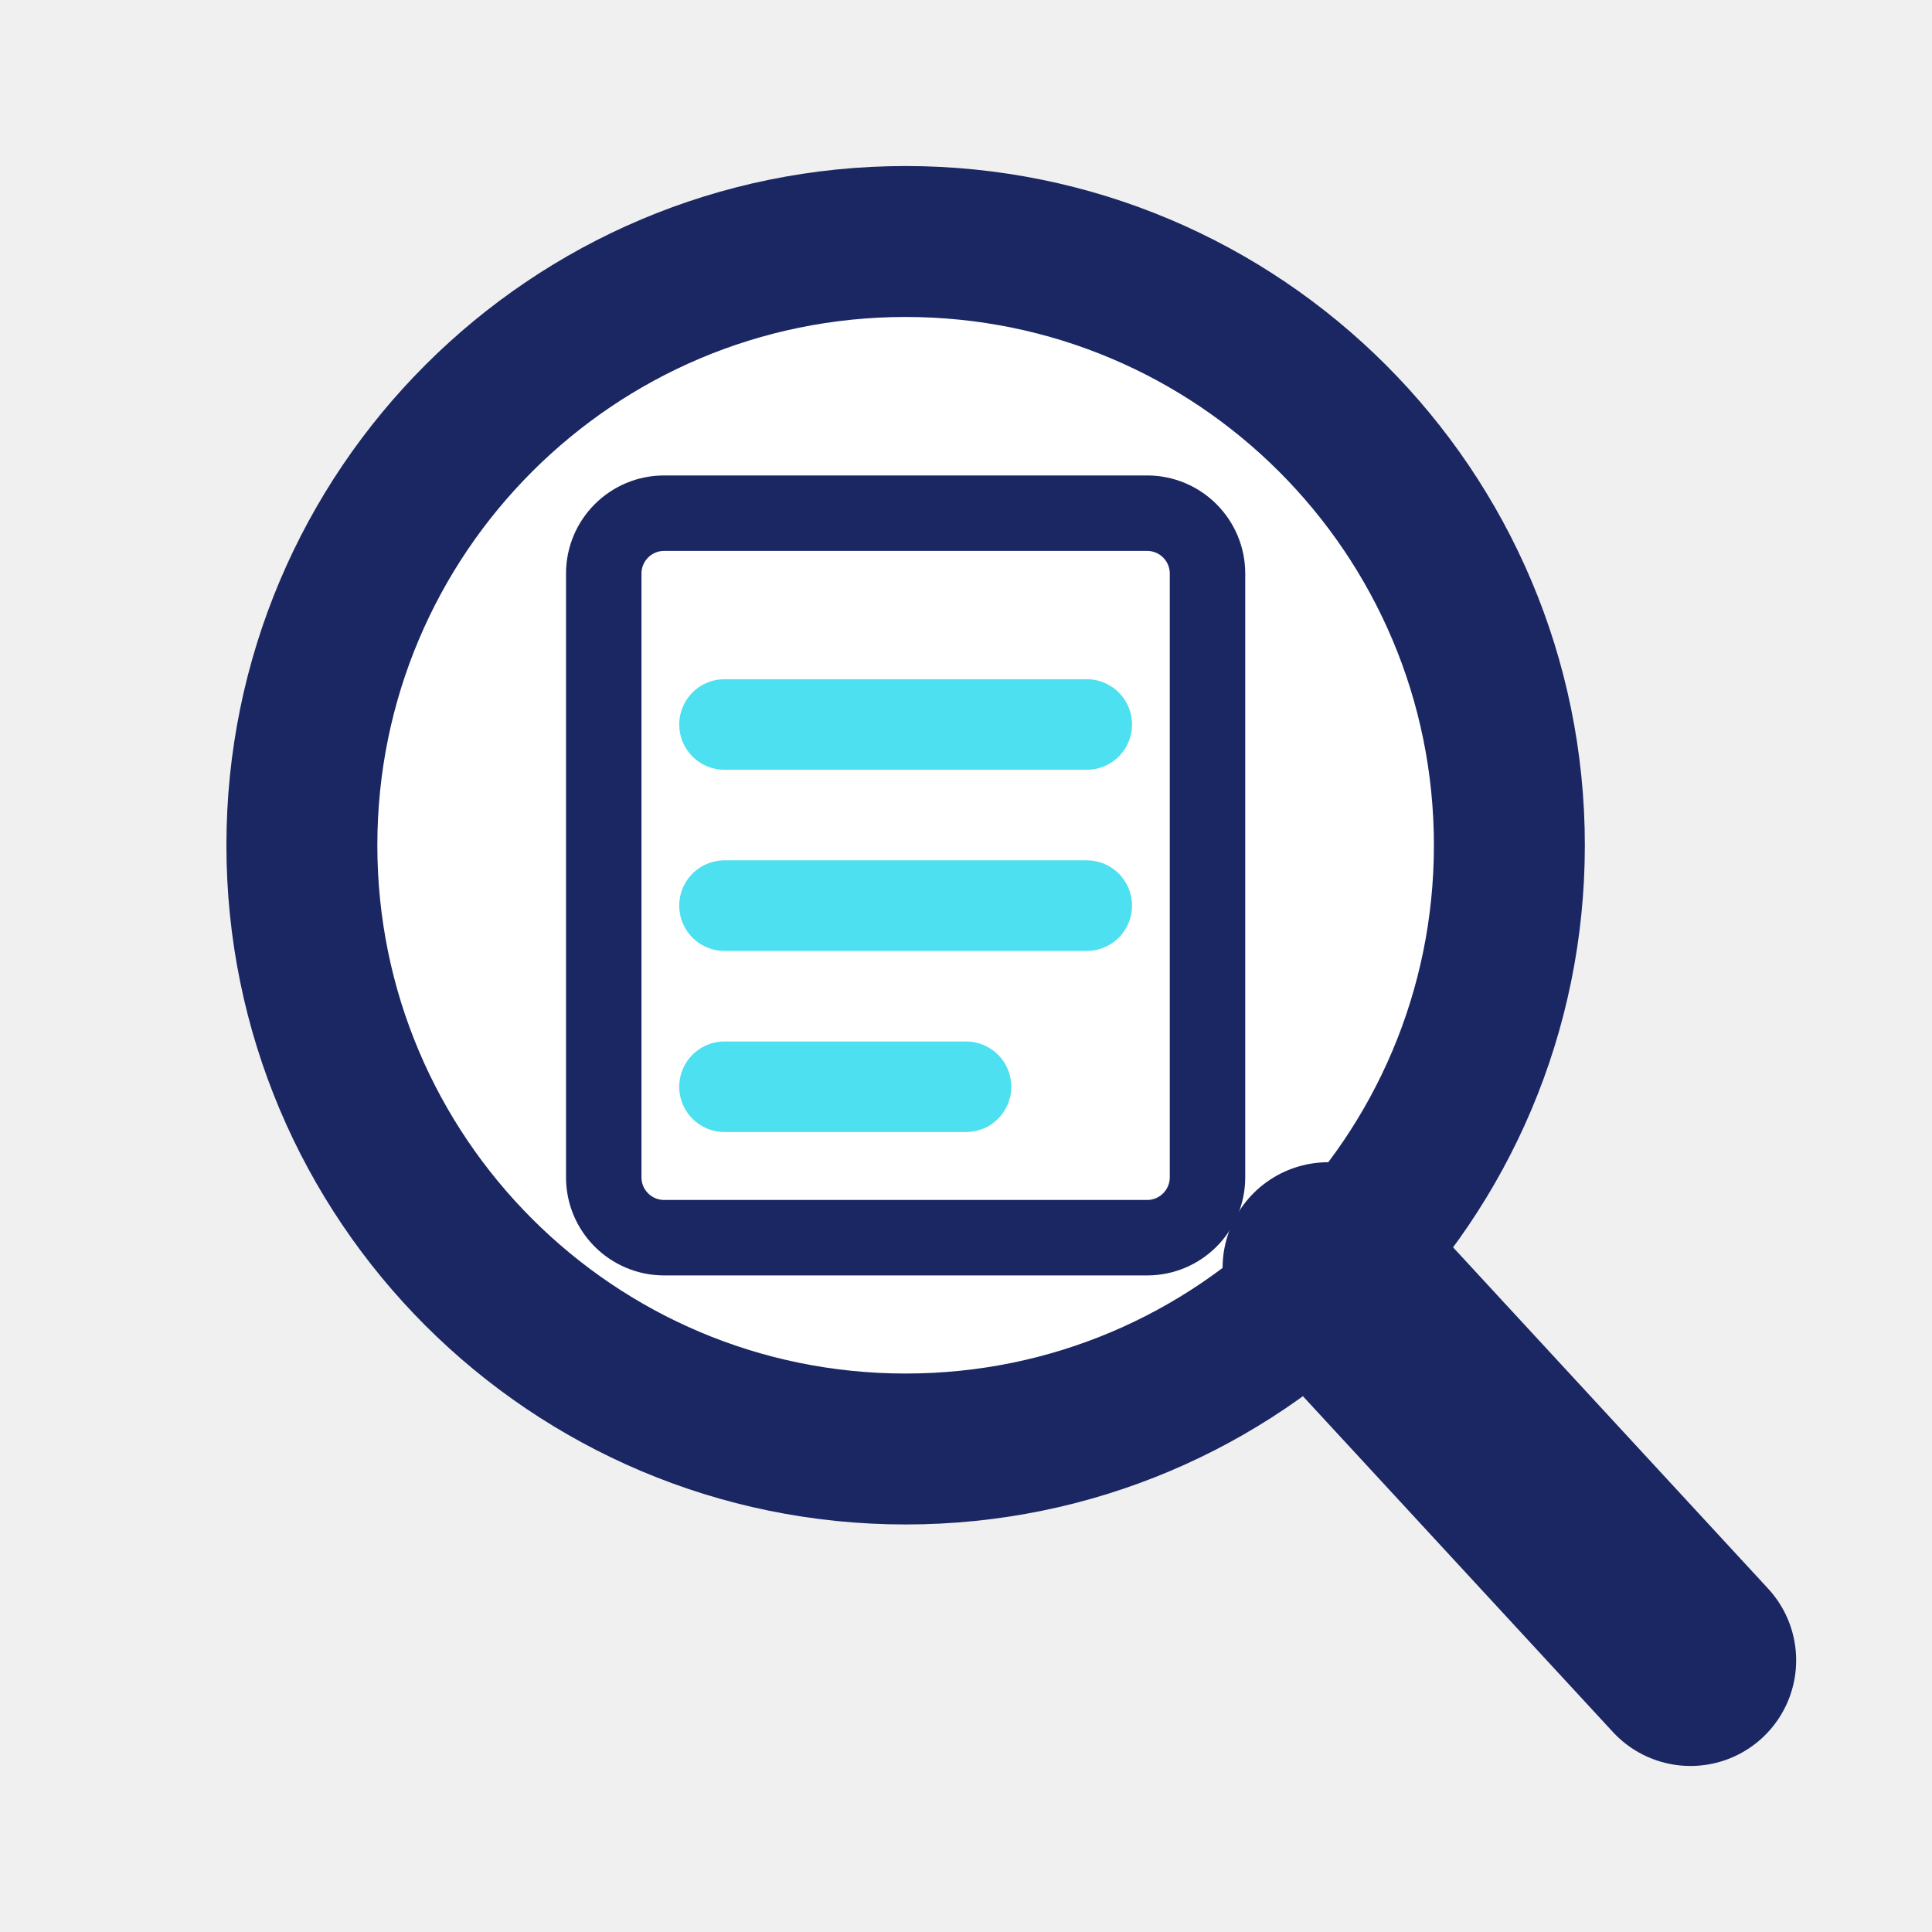
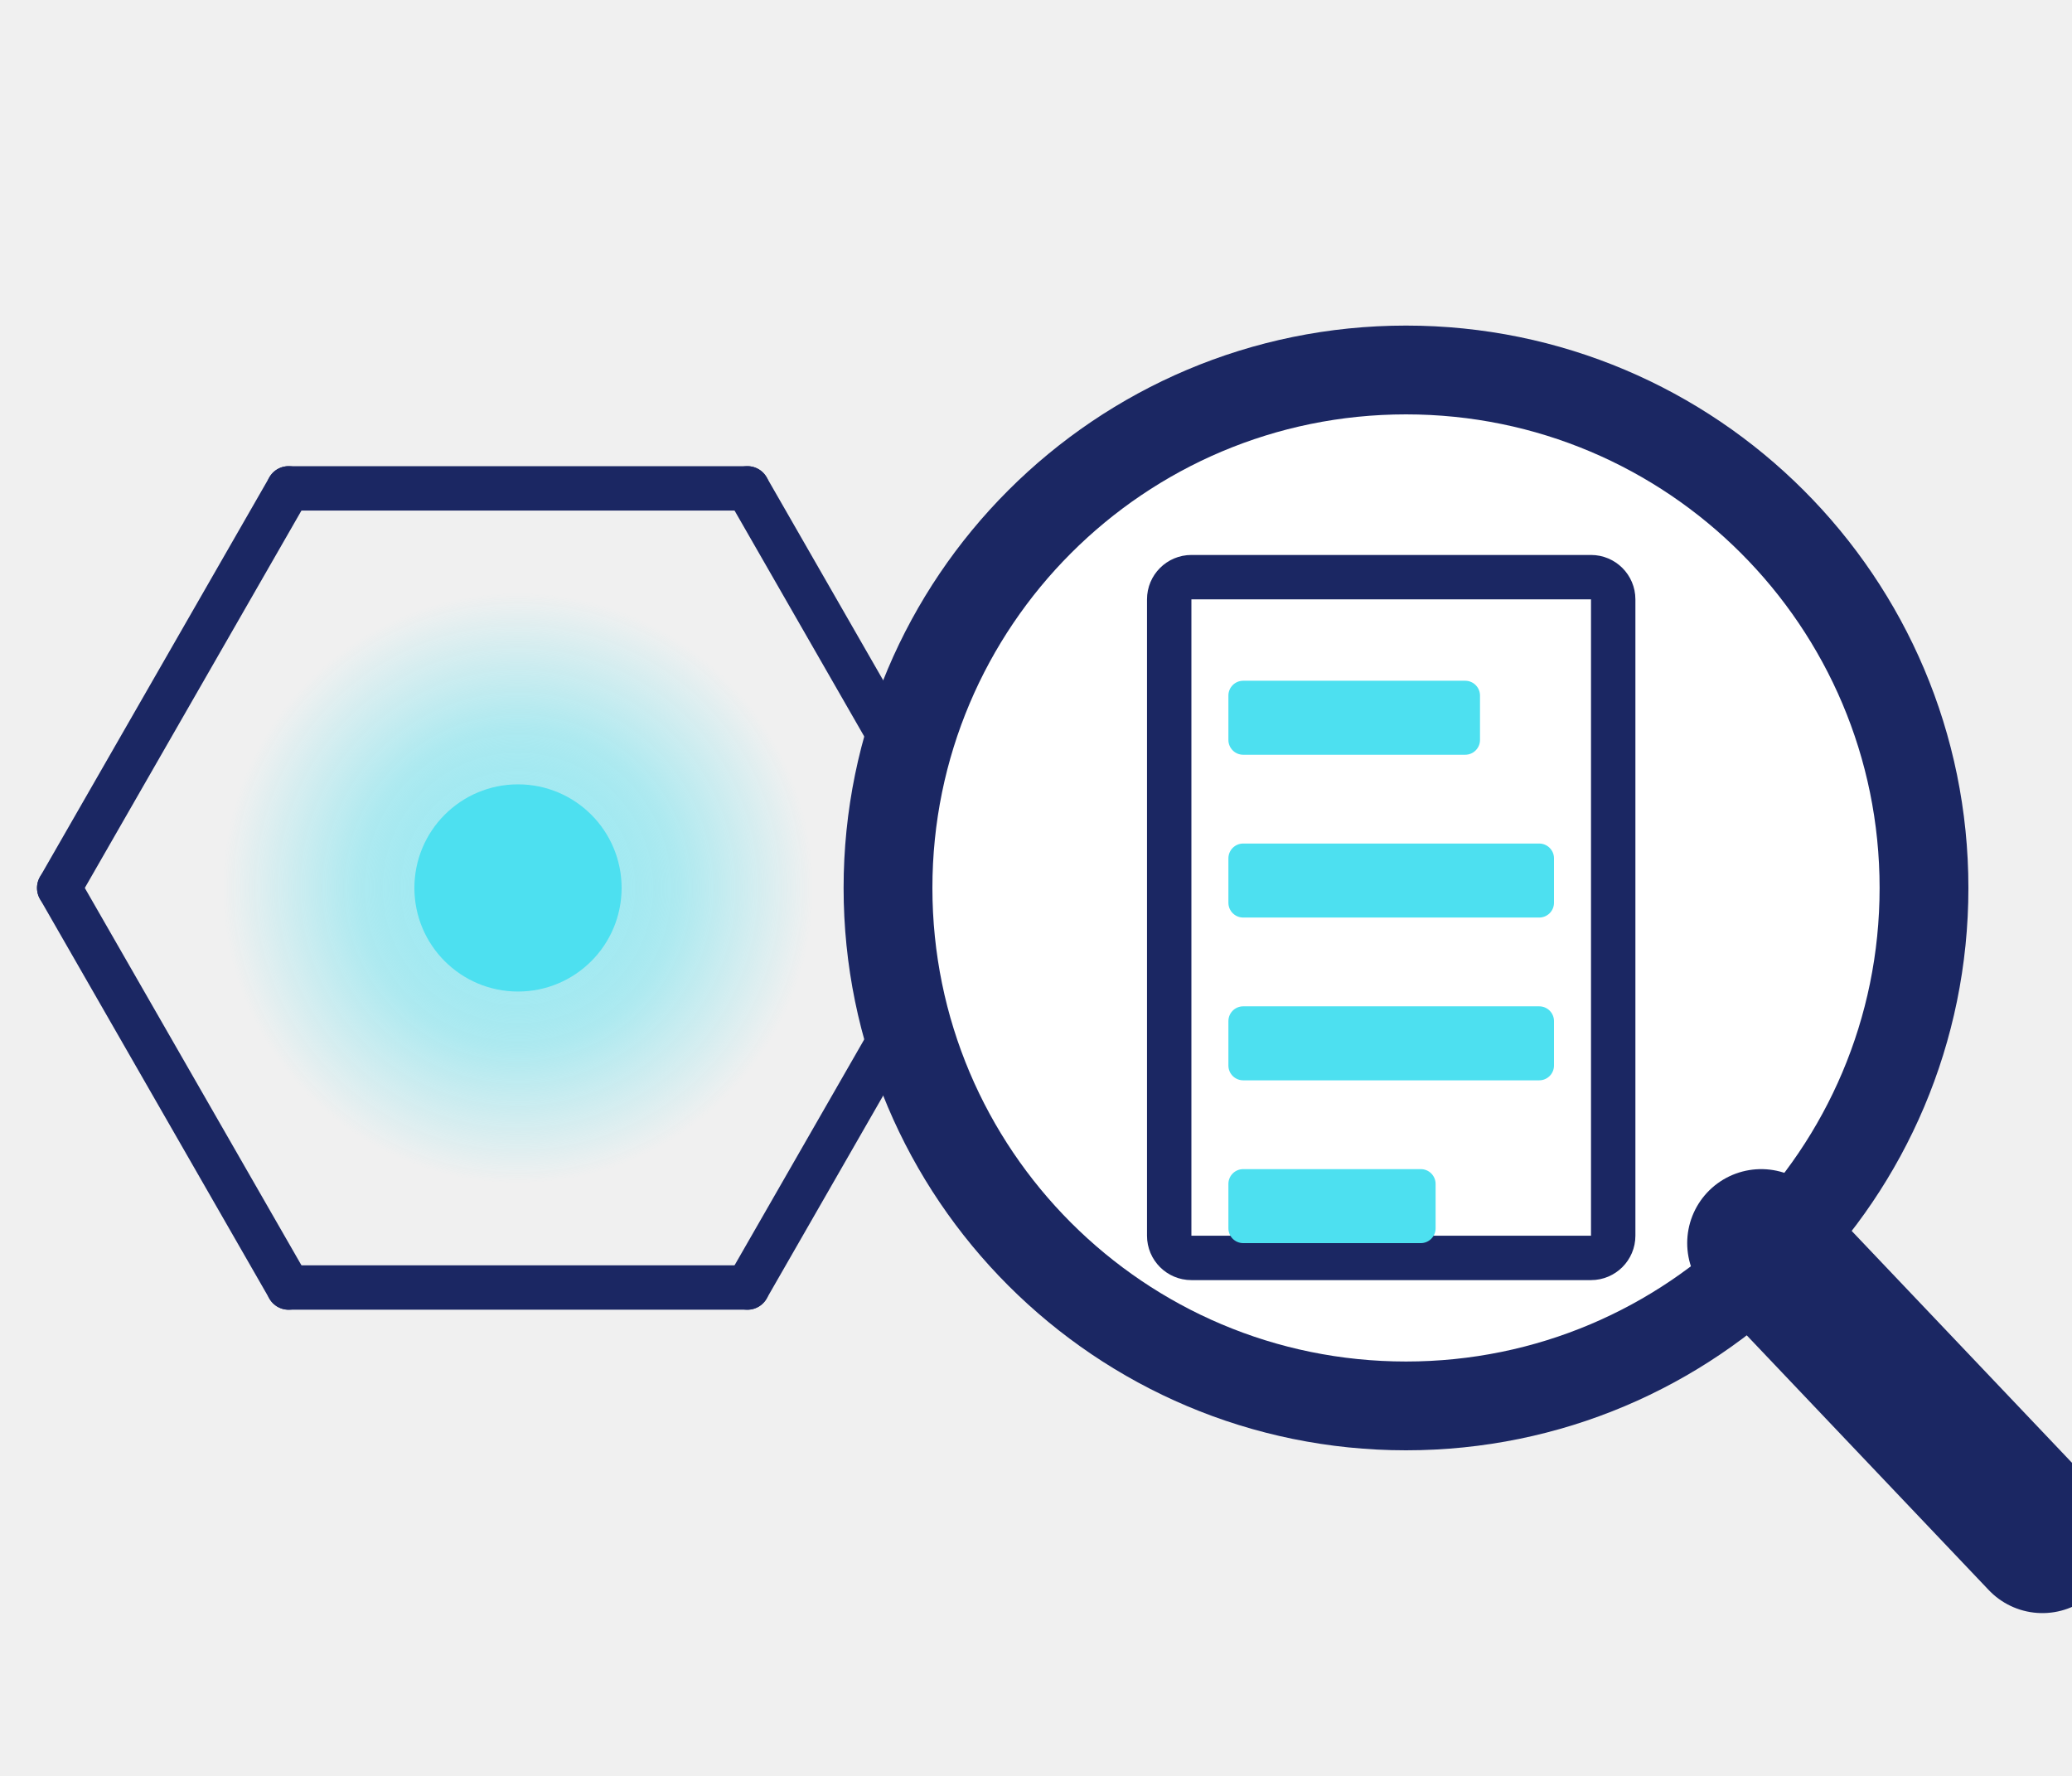
- <svg xmlns="http://www.w3.org/2000/svg" viewBox="0 0 128 128" fill="none" role="img" aria-label="a14y">
+ <svg xmlns="http://www.w3.org/2000/svg" viewBox="0 0 280 240" fill="none" role="img" aria-label="a14y">
  <defs>
-     <radialGradient id="a14y-glow-32" cx="0.5" cy="0.5" r="0.5">
+     <radialGradient id="a14y-mark32-glow" cx="0.5" cy="0.5" r="0.5">
      <stop offset="0%" stop-color="#b8eff7" stop-opacity="1" />
-       <stop offset="60%" stop-color="#4de0f0" stop-opacity="0.4" />
+       <stop offset="55%" stop-color="#4de0f0" stop-opacity="0.4" />
      <stop offset="100%" stop-color="#4de0f0" stop-opacity="0" />
    </radialGradient>
  </defs>
-   <circle cx="56" cy="60" r="40" fill="url(#a14y-glow-32)" />
-   <circle cx="60" cy="56" r="40" stroke="#1b2763" stroke-width="10" fill="#ffffff" />
-   <rect x="40" y="34" width="40" height="48" rx="4" stroke="#1b2763" stroke-width="5" fill="#ffffff" />
-   <g stroke="#4de0f0" stroke-width="6" stroke-linecap="round">
-     <line x1="48" y1="48" x2="72" y2="48" />
-     <line x1="48" y1="60" x2="72" y2="60" />
-     <line x1="48" y1="72" x2="64" y2="72" />
+   <g stroke="#1b2763" stroke-width="6" stroke-linecap="round">
+     <line x1="101" y1="66" x2="39" y2="66" />
+     <line x1="39" y1="66" x2="8" y2="120" />
+     <line x1="8" y1="120" x2="39" y2="174" />
+     <line x1="39" y1="174" x2="101" y2="174" />
+     <line x1="101" y1="174" x2="132" y2="120" />
+     <line x1="132" y1="120" x2="101" y2="66" />
  </g>
-   <line x1="88" y1="84" x2="112" y2="110" stroke="#1b2763" stroke-width="14" stroke-linecap="round" />
+   <circle cx="70" cy="120" r="40" fill="url(#a14y-mark32-glow)" />
+   <circle cx="70" cy="120" r="14" fill="#4de0f0" />
+   <circle cx="190" cy="120" r="70" fill="#ffffff" stroke="#1b2763" stroke-width="12" />
+   <rect x="158" y="78" width="60" height="92" rx="3" fill="#ffffff" stroke="#1b2763" stroke-width="6" />
+   <g fill="#4de0f0">
+     <rect x="166" y="92" width="34" height="10" rx="2" />
+     <rect x="166" y="114" width="44" height="10" rx="2" />
+     <rect x="166" y="136" width="44" height="10" rx="2" />
+     <rect x="166" y="158" width="28" height="10" rx="2" />
+   </g>
+   <line x1="238" y1="168" x2="276" y2="208" stroke="#1b2763" stroke-width="20" stroke-linecap="round" />
</svg>
